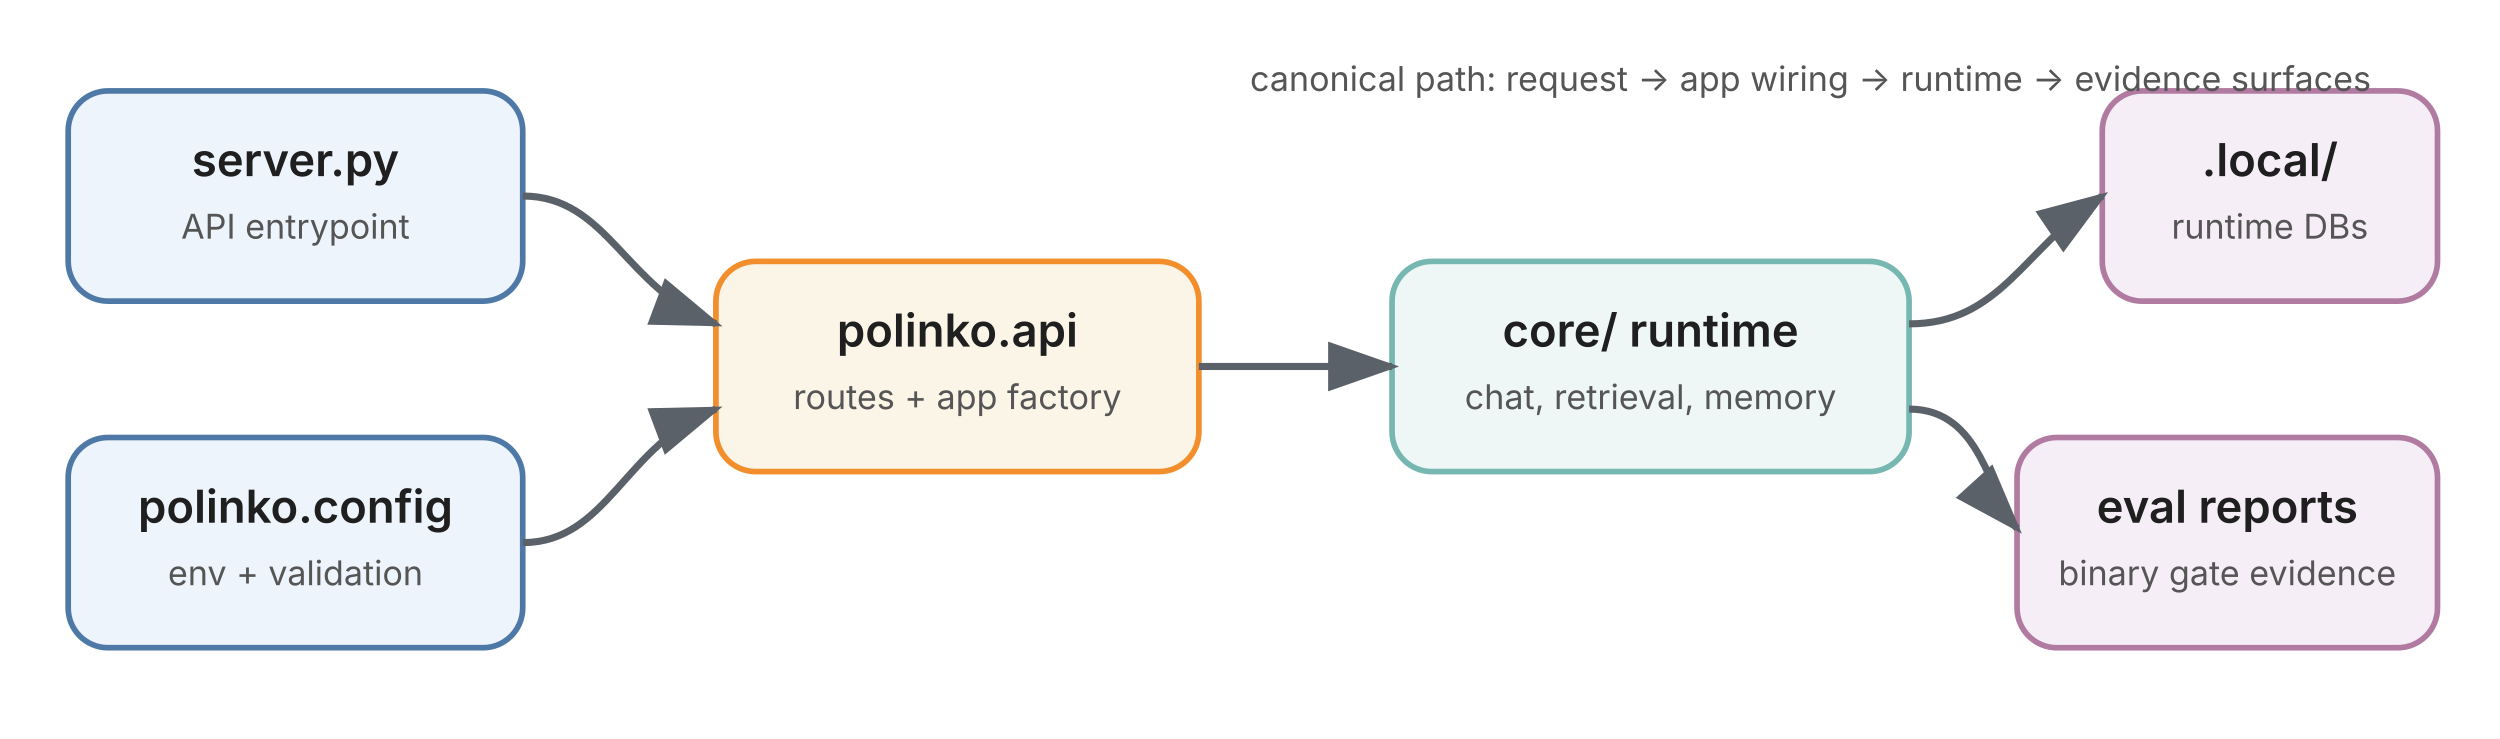
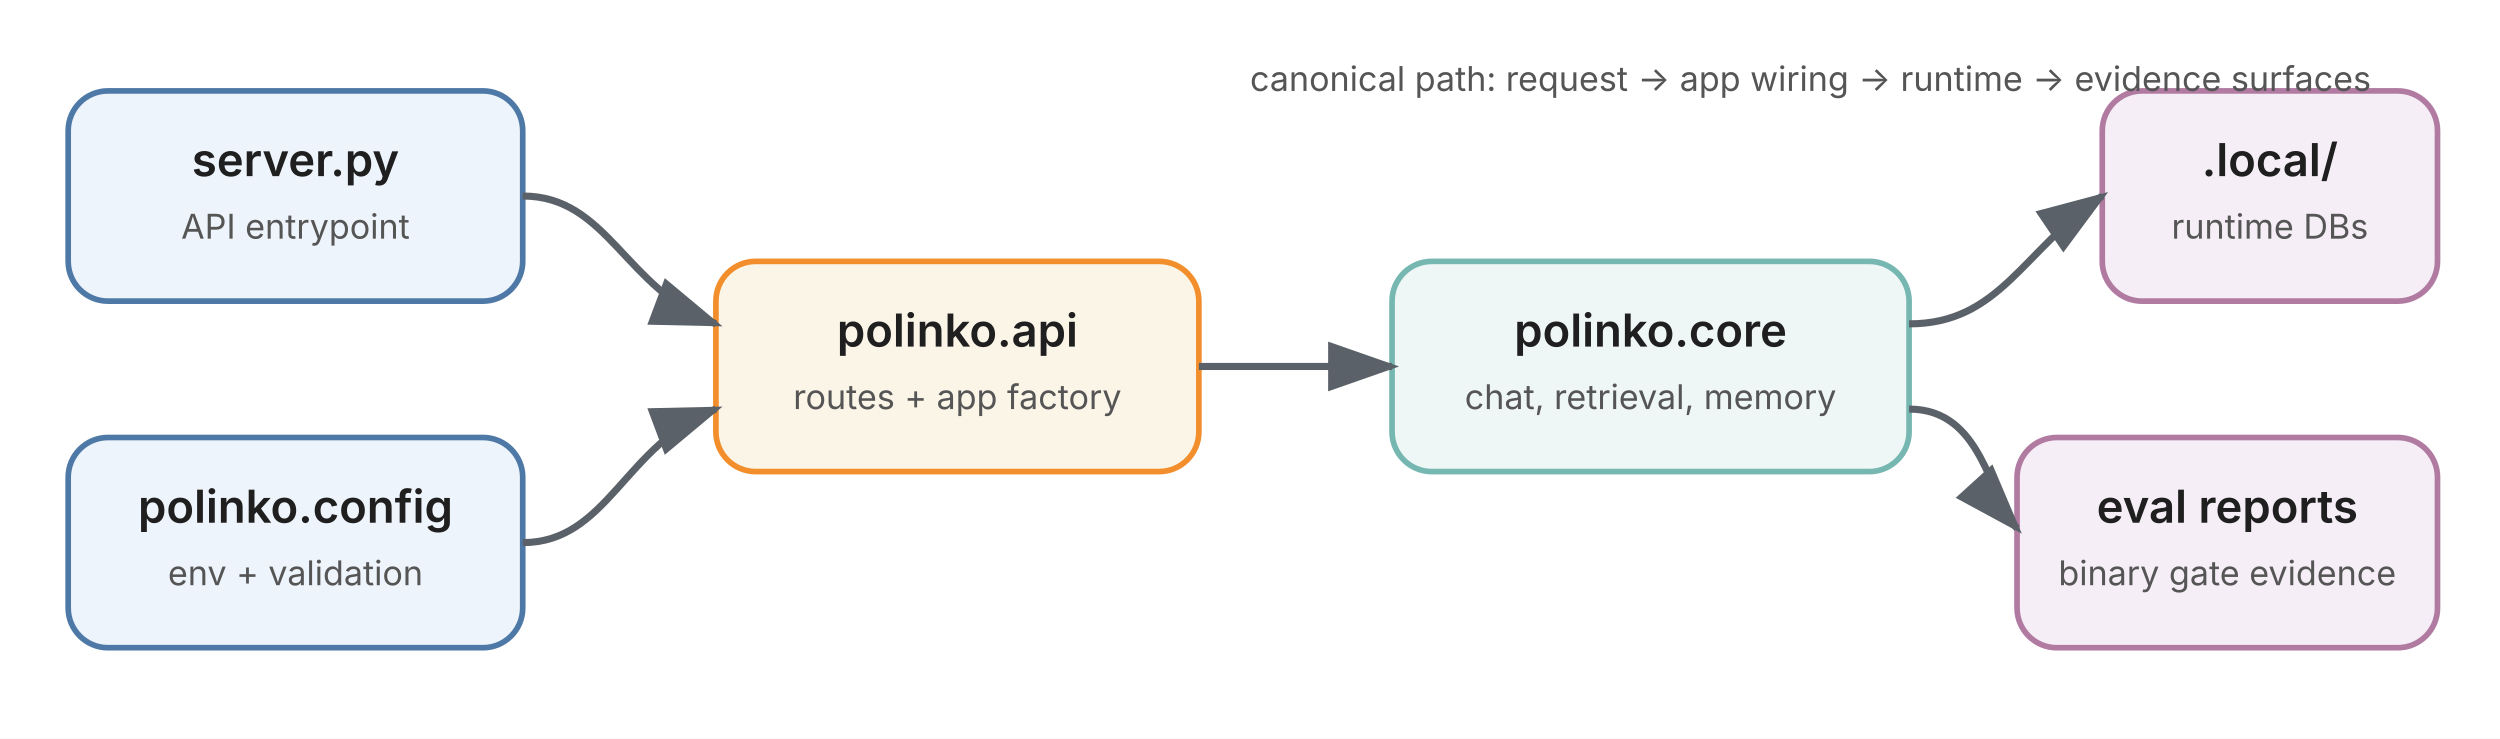
<svg xmlns="http://www.w3.org/2000/svg" width="880" height="260" viewBox="0 0 880 260" role="img" aria-labelledby="title desc">
  <defs>
    <style>
      .bg { fill: #ffffff; }
      .box { rx: 14; ry: 14; stroke-width: 2; }
      .label { font-family: -apple-system, BlinkMacSystemFont, "Segoe UI", sans-serif; font-size: 16px; fill: #1f1f1f; font-weight: 600; }
      .sub { font-family: -apple-system, BlinkMacSystemFont, "Segoe UI", sans-serif; font-size: 12px; fill: #555555; }
      .arrow { stroke: #5b6168; stroke-width: 2.5; fill: none; marker-end: url(#arrowhead); }
    </style>
    <marker id="arrowhead" markerWidth="10" markerHeight="7" refX="9" refY="3.5" orient="auto">
      <polygon points="0 0, 10 3.5, 0 7" fill="#5b6168" />
    </marker>
  </defs>
  <rect class="bg" width="880" height="260" />
  <rect class="box" x="24" y="32" width="160" height="74" fill="#eef4fb" stroke="#4e79a7" />
  <text class="label" x="104" y="62" text-anchor="middle">server.py</text>
  <text class="sub" x="104" y="84" text-anchor="middle">API entrypoint</text>
  <rect class="box" x="24" y="154" width="160" height="74" fill="#eef4fb" stroke="#4e79a7" />
  <text class="label" x="104" y="184" text-anchor="middle">polinko.config</text>
  <text class="sub" x="104" y="206" text-anchor="middle">env + validation</text>
  <rect class="box" x="252" y="92" width="170" height="74" fill="#fbf5e8" stroke="#f28e2b" />
  <text class="label" x="337" y="122" text-anchor="middle">polinko.api</text>
  <text class="sub" x="337" y="144" text-anchor="middle">routes + app factory</text>
  <rect class="box" x="490" y="92" width="182" height="74" fill="#eef7f6" stroke="#76b7b2" />
-   <text class="label" x="581" y="122" text-anchor="middle">core/ runtime</text>
+   <text class="label" x="581" y="122" text-anchor="middle">polinko.core</text>
  <text class="sub" x="581" y="144" text-anchor="middle">chat, retrieval, memory</text>
  <rect class="box" x="740" y="32" width="118" height="74" fill="#f6eef7" stroke="#b07aa1" />
  <text class="label" x="799" y="62" text-anchor="middle">.local/</text>
  <text class="sub" x="799" y="84" text-anchor="middle">runtime DBs</text>
  <rect class="box" x="710" y="154" width="148" height="74" fill="#f6eef7" stroke="#b07aa1" />
  <text class="label" x="784" y="184" text-anchor="middle">eval reports</text>
  <text class="sub" x="784" y="206" text-anchor="middle">binary gate evidence</text>
  <path class="arrow" d="M184 69 C214 69 220 102 252 114" />
  <path class="arrow" d="M184 191 C214 191 220 156 252 144" />
  <path class="arrow" d="M422 129 L490 129" />
  <path class="arrow" d="M672 114 C704 114 712 88 740 69" />
  <path class="arrow" d="M672 144 C698 144 700 175 710 186" />
  <text class="sub" x="440" y="32">canonical path: request → app wiring → runtime → evidence surfaces</text>
</svg>
